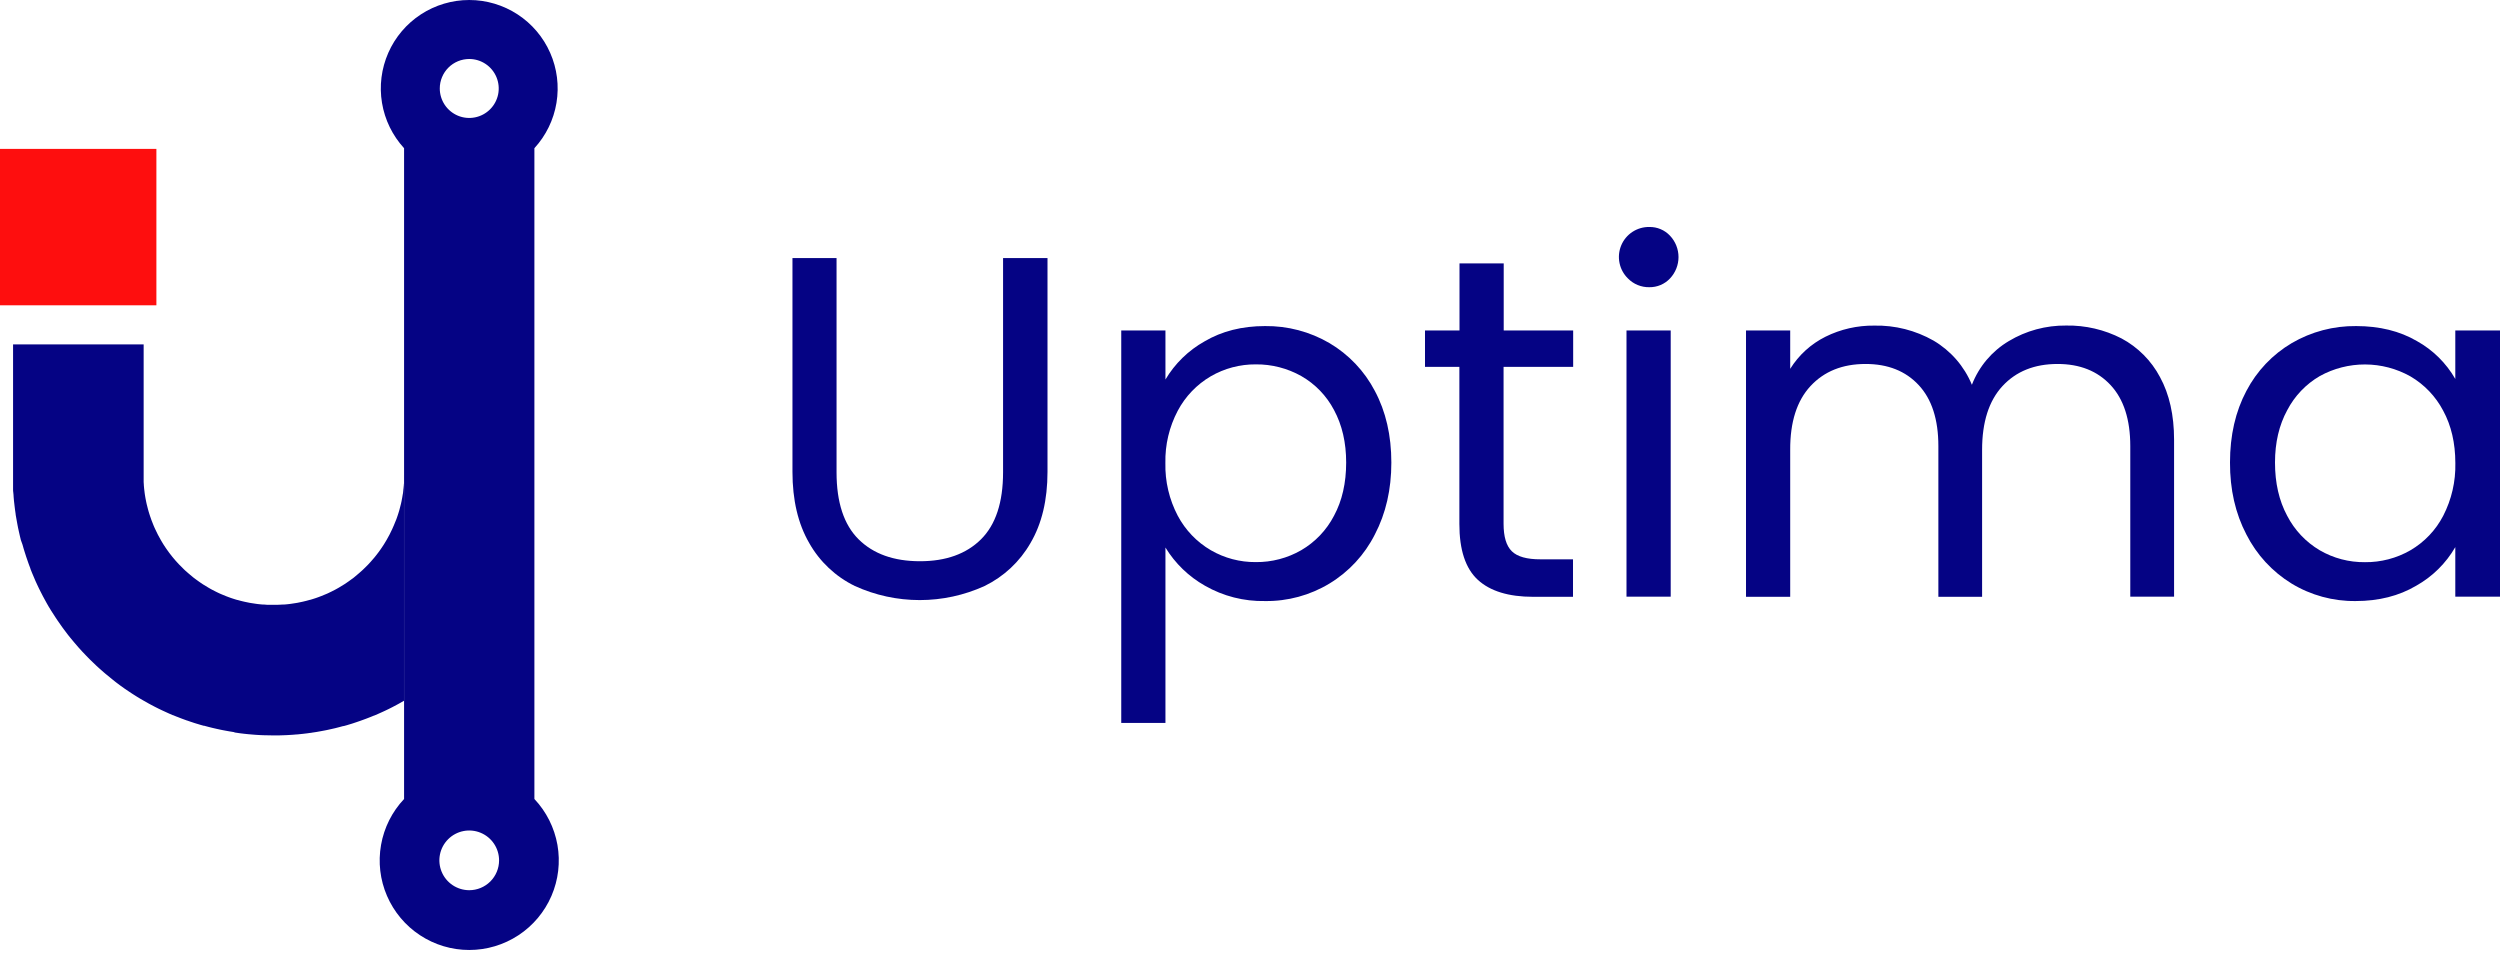
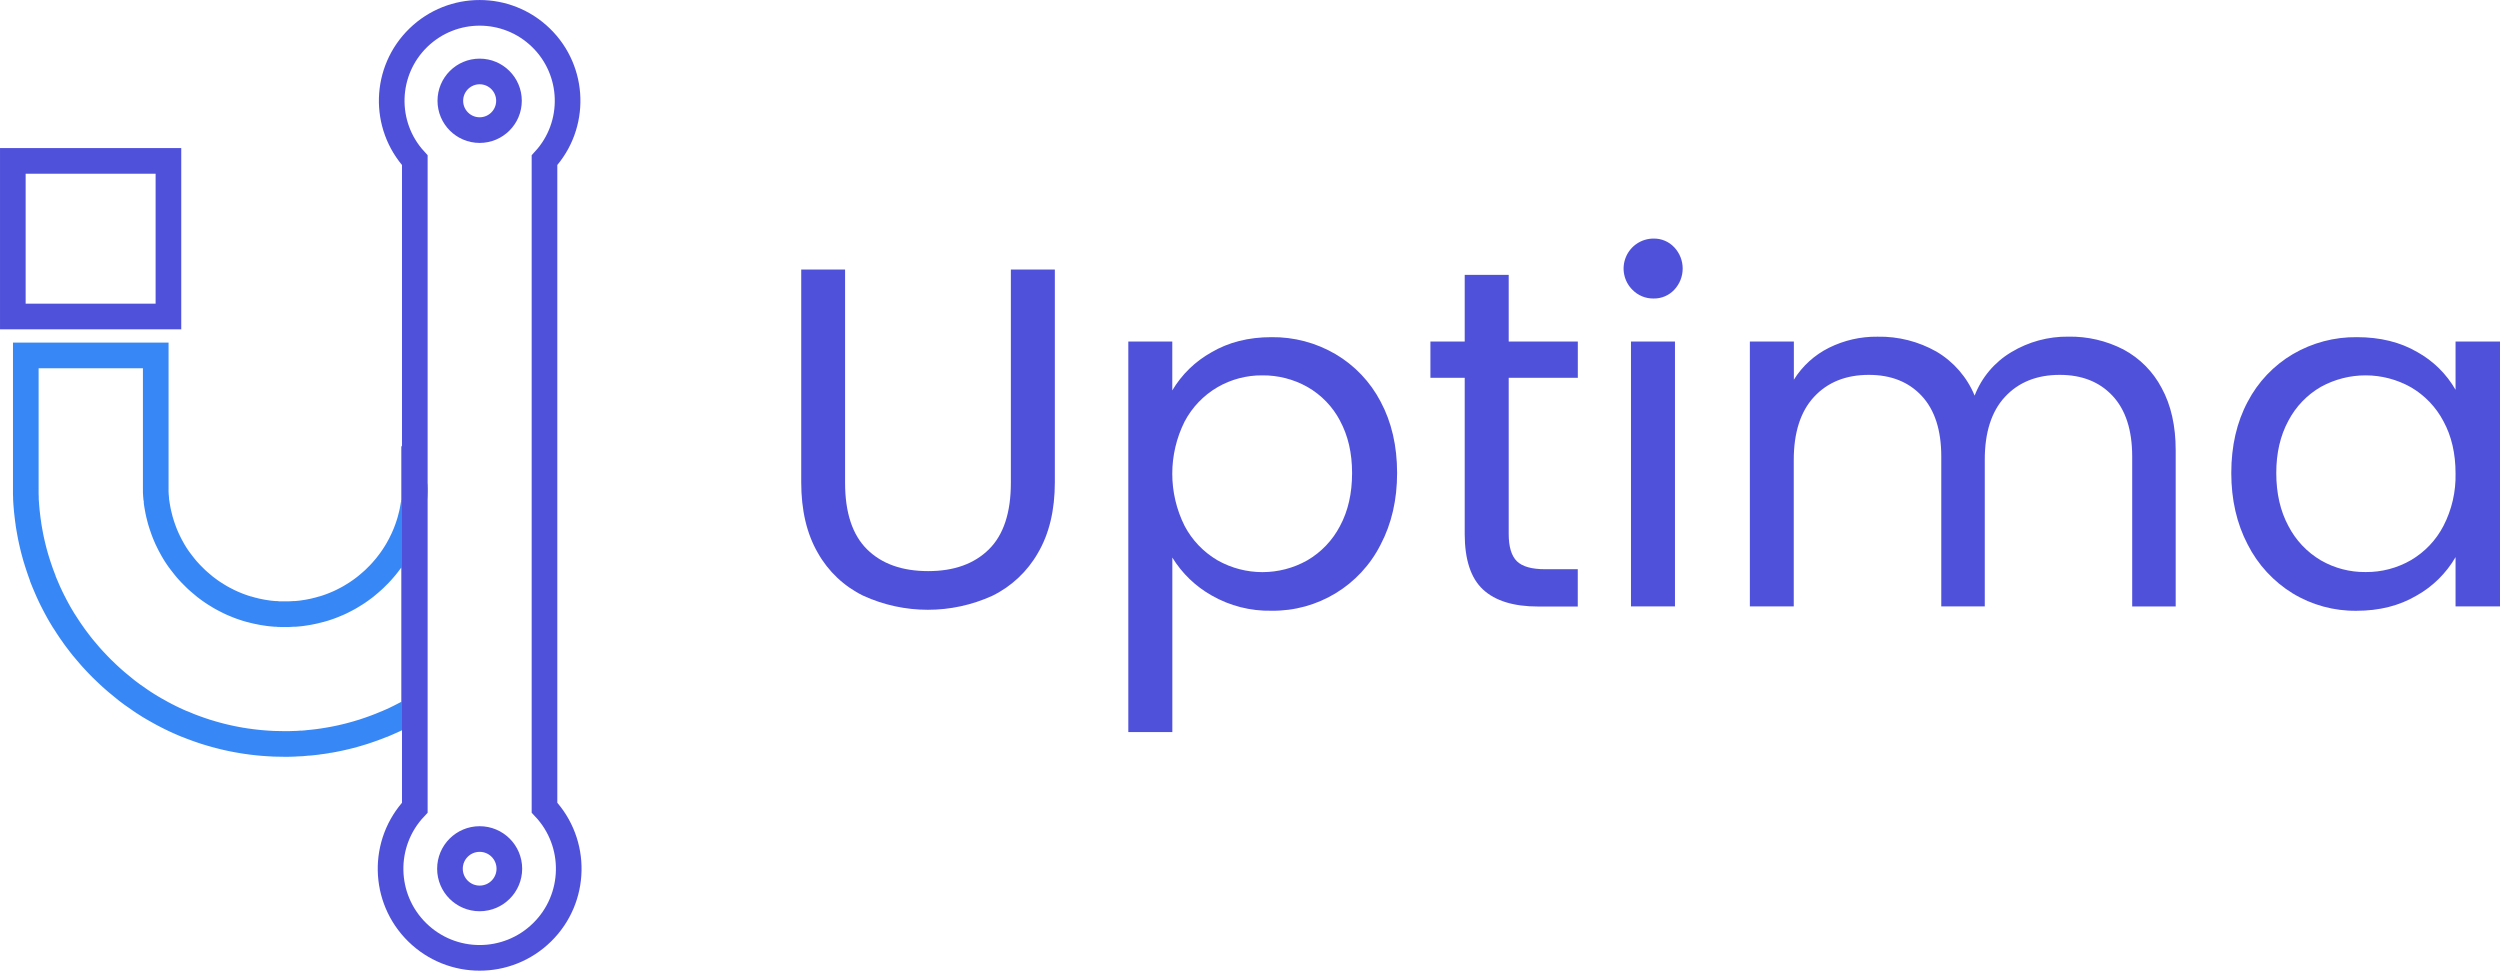
- <svg xmlns="http://www.w3.org/2000/svg" width="124" height="48" viewBox="0 0 124 48" fill="none">
-   <path d="M26.506 39.63V7.351C27.082 6.723 27.462 5.942 27.601 5.102C27.74 4.262 27.632 3.4 27.289 2.621C26.946 1.841 26.384 1.178 25.671 0.713C24.958 0.248 24.125 0 23.274 0C22.423 0 21.59 0.248 20.877 0.713C20.164 1.178 19.602 1.841 19.259 2.621C18.917 3.4 18.808 4.262 18.947 5.102C19.086 5.942 19.467 6.723 20.042 7.351V39.63C19.447 40.261 19.05 41.053 18.9 41.907C18.749 42.761 18.852 43.641 19.196 44.437C19.54 45.233 20.109 45.912 20.834 46.388C21.558 46.865 22.407 47.119 23.274 47.119C24.142 47.119 24.99 46.865 25.715 46.388C26.439 45.912 27.009 45.233 27.352 44.437C27.696 43.641 27.799 42.761 27.649 41.907C27.498 41.053 27.101 40.261 26.506 39.63ZM23.275 2.926C23.564 2.926 23.847 3.012 24.087 3.173C24.327 3.333 24.515 3.562 24.625 3.829C24.736 4.096 24.765 4.39 24.709 4.673C24.652 4.957 24.513 5.218 24.308 5.422C24.104 5.626 23.844 5.766 23.56 5.822C23.276 5.879 22.982 5.85 22.715 5.739C22.448 5.628 22.22 5.441 22.059 5.2C21.899 4.96 21.813 4.677 21.813 4.388C21.813 4.196 21.85 4.006 21.924 3.829C21.997 3.651 22.105 3.49 22.241 3.354C22.376 3.218 22.538 3.111 22.715 3.037C22.893 2.964 23.083 2.926 23.275 2.926ZM23.275 44.154C22.982 44.154 22.695 44.067 22.452 43.905C22.208 43.742 22.018 43.511 21.906 43.24C21.794 42.97 21.764 42.672 21.821 42.385C21.878 42.097 22.02 41.834 22.227 41.626C22.434 41.419 22.698 41.278 22.985 41.221C23.272 41.164 23.57 41.193 23.841 41.306C24.111 41.418 24.343 41.608 24.505 41.852C24.668 42.095 24.754 42.382 24.754 42.675C24.754 43.067 24.598 43.443 24.321 43.721C24.043 43.998 23.667 44.154 23.275 44.154Z" fill="#050384" />
-   <path d="M20.04 23.696C20.04 23.76 20.04 23.82 20.04 23.881C20.04 23.942 20.04 23.983 20.03 24.034C20.029 24.041 20.029 24.048 20.03 24.055L20.015 24.208C20.015 24.246 20.007 24.283 20.002 24.32C20.003 24.325 20.003 24.33 20.002 24.335C20.002 24.357 20.002 24.38 19.995 24.402C19.995 24.445 19.984 24.487 19.976 24.526C19.969 24.574 19.96 24.621 19.952 24.67C19.943 24.718 19.93 24.786 19.919 24.846L19.89 24.981C19.867 25.079 19.841 25.178 19.814 25.275L19.799 25.331C19.787 25.374 19.774 25.416 19.761 25.455C19.747 25.493 19.737 25.529 19.725 25.566C19.715 25.6 19.702 25.632 19.692 25.663L19.656 25.763L19.592 25.918C19.573 25.967 19.553 26.013 19.534 26.061C19.514 26.109 19.5 26.138 19.483 26.176C19.465 26.215 19.463 26.223 19.452 26.247C19.369 26.428 19.278 26.605 19.178 26.776C19.154 26.817 19.129 26.86 19.103 26.901C19.077 26.941 19.061 26.97 19.039 27.006L19.012 27.048C18.987 27.087 18.962 27.126 18.936 27.163C18.91 27.201 18.89 27.232 18.865 27.265L18.836 27.306C18.809 27.343 18.784 27.38 18.756 27.416C18.708 27.481 18.658 27.54 18.607 27.607C18.589 27.63 18.569 27.654 18.548 27.678C18.492 27.745 18.436 27.809 18.378 27.874L18.348 27.906L18.259 28.003C18.182 28.082 18.104 28.16 18.023 28.237L17.951 28.304C17.906 28.346 17.857 28.389 17.81 28.428C17.763 28.468 17.749 28.482 17.718 28.506C17.669 28.548 17.62 28.587 17.571 28.63C17.521 28.674 17.489 28.694 17.447 28.723C17.405 28.753 17.349 28.796 17.3 28.83L17.193 28.904C17.158 28.929 17.122 28.953 17.086 28.976C16.996 29.034 16.904 29.09 16.811 29.144L16.698 29.208L16.63 29.245C16.565 29.28 16.498 29.314 16.431 29.347C16.405 29.361 16.38 29.372 16.353 29.384L16.26 29.429C16.236 29.439 16.214 29.45 16.191 29.459C16.11 29.496 16.028 29.529 15.943 29.561C15.896 29.581 15.847 29.599 15.799 29.616L15.675 29.66L15.612 29.681L15.496 29.718L15.372 29.755H15.361L15.299 29.772L15.185 29.803L15.098 29.824L15.066 29.832L14.987 29.85C14.91 29.868 14.832 29.884 14.752 29.899L14.678 29.911C14.598 29.926 14.518 29.937 14.437 29.948L14.343 29.961L14.219 29.974L14.083 29.986H14.018C13.936 29.993 13.854 29.997 13.77 29.998H13.708H13.418H13.356C13.273 29.998 13.191 29.998 13.108 29.986H13.043L12.91 29.974L12.786 29.961L12.691 29.948C12.61 29.937 12.53 29.926 12.451 29.911L12.376 29.899C12.294 29.884 12.216 29.868 12.142 29.85C12.115 29.844 12.089 29.839 12.063 29.832C12.052 29.83 12.041 29.828 12.03 29.824L11.944 29.803L11.83 29.772L11.768 29.755L11.78 29.762C11.74 29.75 11.699 29.739 11.656 29.725L11.541 29.688L11.477 29.667L11.353 29.623C11.305 29.606 11.258 29.589 11.21 29.569C11.127 29.537 11.045 29.503 10.962 29.466L10.893 29.436L10.8 29.392C10.773 29.379 10.747 29.368 10.722 29.354C10.655 29.321 10.588 29.288 10.524 29.253L10.456 29.216L10.343 29.151C10.25 29.097 10.159 29.041 10.068 28.984C10.03 28.96 9.996 28.937 9.961 28.912C9.926 28.887 9.888 28.863 9.853 28.837C9.818 28.811 9.755 28.768 9.707 28.731C9.658 28.694 9.625 28.67 9.583 28.638C9.541 28.605 9.483 28.56 9.435 28.514C9.387 28.468 9.373 28.463 9.343 28.436C9.314 28.408 9.248 28.352 9.201 28.312C9.178 28.288 9.154 28.267 9.13 28.245C9.049 28.168 8.97 28.09 8.894 28.01L8.805 27.914L8.775 27.881C8.717 27.817 8.66 27.757 8.604 27.685L8.546 27.615C8.494 27.552 8.446 27.491 8.397 27.424L8.317 27.313L8.288 27.273C8.263 27.239 8.241 27.204 8.217 27.171C8.194 27.137 8.167 27.094 8.141 27.055C8.132 27.041 8.122 27.027 8.113 27.013C8.092 26.977 8.071 26.944 8.049 26.908L7.976 26.784C7.876 26.612 7.785 26.436 7.702 26.254L7.669 26.184L7.619 26.068C7.6 26.02 7.58 25.974 7.563 25.926C7.545 25.878 7.526 25.835 7.509 25.789C7.493 25.744 7.485 25.723 7.475 25.689C7.465 25.655 7.451 25.626 7.441 25.592C7.429 25.555 7.415 25.518 7.405 25.481C7.395 25.444 7.378 25.396 7.367 25.357C7.367 25.338 7.356 25.32 7.351 25.301C7.323 25.204 7.299 25.105 7.276 25.007L7.247 24.872C7.235 24.812 7.223 24.754 7.213 24.696C7.203 24.637 7.197 24.6 7.189 24.552C7.182 24.507 7.176 24.465 7.171 24.428C7.171 24.406 7.171 24.383 7.162 24.361C7.162 24.356 7.162 24.351 7.162 24.346C7.162 24.309 7.152 24.272 7.149 24.235C7.145 24.197 7.14 24.133 7.135 24.081C7.136 24.074 7.136 24.067 7.135 24.06C7.135 24.009 7.127 23.958 7.125 23.907C7.123 23.856 7.125 23.783 7.125 23.722C7.125 23.662 7.125 23.623 7.125 23.574V17.082H0.648V23.547C0.648 23.617 0.648 23.686 0.648 23.756C0.648 23.825 0.648 23.915 0.648 23.994V24.159C0.648 24.166 0.648 24.174 0.648 24.182C0.648 24.191 0.648 24.228 0.648 24.252C0.648 24.314 0.648 24.376 0.66 24.437C0.671 24.497 0.671 24.584 0.677 24.657C0.683 24.73 0.688 24.781 0.693 24.84C0.702 24.926 0.712 25.014 0.723 25.102C0.734 25.191 0.739 25.241 0.749 25.311C0.759 25.38 0.768 25.441 0.777 25.506C0.778 25.512 0.778 25.52 0.777 25.527C0.787 25.589 0.797 25.651 0.81 25.715C0.823 25.811 0.842 25.905 0.861 25.999C0.87 26.055 0.882 26.112 0.893 26.166C0.904 26.221 0.921 26.306 0.939 26.377C0.952 26.445 0.968 26.514 0.985 26.581C1.002 26.65 1.018 26.719 1.035 26.788L1.116 27.013C1.135 27.079 1.152 27.137 1.171 27.208C1.174 27.216 1.177 27.225 1.179 27.234C1.197 27.294 1.215 27.352 1.234 27.411C1.252 27.471 1.276 27.547 1.299 27.615C1.323 27.683 1.347 27.76 1.374 27.833C1.401 27.906 1.416 27.957 1.438 28.014C1.461 28.071 1.484 28.138 1.508 28.198V28.212C1.534 28.278 1.56 28.344 1.587 28.41C1.638 28.534 1.693 28.658 1.748 28.789C1.75 28.796 1.753 28.802 1.756 28.809C1.783 28.868 1.81 28.933 1.839 28.989C1.867 29.044 1.9 29.119 1.931 29.183L2.008 29.338C2.047 29.419 2.089 29.498 2.132 29.579C2.156 29.627 2.184 29.677 2.211 29.725C2.246 29.792 2.282 29.858 2.319 29.922L2.415 30.09C2.425 30.106 2.435 30.123 2.446 30.139L2.532 30.282C2.57 30.345 2.61 30.406 2.656 30.473C2.702 30.54 2.721 30.575 2.754 30.625C2.756 30.629 2.758 30.632 2.76 30.635C2.795 30.687 2.828 30.738 2.864 30.79C2.935 30.897 3.008 31.001 3.084 31.104C3.107 31.138 3.131 31.17 3.156 31.202C3.225 31.299 3.3 31.394 3.373 31.49C3.414 31.543 3.455 31.594 3.497 31.645C3.539 31.696 3.565 31.732 3.601 31.769C3.637 31.806 3.657 31.837 3.685 31.87C3.748 31.946 3.809 32.02 3.877 32.094C3.946 32.167 4.008 32.239 4.073 32.311C4.12 32.361 4.166 32.41 4.215 32.459C4.229 32.477 4.245 32.493 4.262 32.509C4.298 32.546 4.334 32.585 4.372 32.622L4.455 32.707C4.561 32.81 4.666 32.913 4.774 33.014L4.923 33.15C4.96 33.184 4.997 33.217 5.036 33.249C5.074 33.282 5.1 33.306 5.132 33.334C5.165 33.361 5.192 33.386 5.223 33.412C5.333 33.505 5.446 33.596 5.559 33.687C5.602 33.721 5.644 33.755 5.683 33.787L5.74 33.832L5.83 33.9L5.954 33.993C6.098 34.1 6.246 34.202 6.395 34.3L6.507 34.375C6.541 34.398 6.574 34.42 6.608 34.44C6.641 34.459 6.671 34.481 6.703 34.5C6.736 34.52 6.765 34.54 6.798 34.56L6.906 34.626L7.103 34.741C7.192 34.794 7.282 34.845 7.375 34.895C7.409 34.915 7.445 34.933 7.481 34.952C7.548 34.989 7.616 35.024 7.683 35.058L7.868 35.151L8.041 35.234C8.095 35.261 8.148 35.285 8.204 35.309L8.384 35.391L8.397 35.397L8.577 35.474H8.587C8.644 35.499 8.704 35.522 8.762 35.546L8.787 35.554C8.837 35.577 8.892 35.597 8.944 35.616L9.006 35.64L9.115 35.68C9.167 35.701 9.221 35.719 9.274 35.738H9.28C9.343 35.761 9.404 35.784 9.471 35.804L9.503 35.814L9.627 35.856L9.727 35.887L9.859 35.926L9.922 35.946L10.098 35.996H10.125C10.193 36.016 10.263 36.034 10.333 36.052L10.528 36.101C10.592 36.116 10.652 36.132 10.723 36.146L10.919 36.189L11.036 36.213L11.196 36.243C11.252 36.255 11.309 36.264 11.367 36.274L11.449 36.287L11.594 36.311L11.656 36.334C11.704 36.342 11.753 36.35 11.802 36.355L11.896 36.369L11.966 36.378L12.137 36.398C12.195 36.404 12.254 36.411 12.312 36.416C12.37 36.421 12.43 36.427 12.488 36.431L12.642 36.444C12.677 36.444 12.712 36.444 12.748 36.451L12.923 36.461C12.972 36.461 13.021 36.467 13.071 36.467C13.239 36.474 13.409 36.477 13.582 36.477C13.754 36.477 13.923 36.477 14.093 36.467C14.142 36.467 14.191 36.467 14.24 36.461L14.414 36.451C14.45 36.451 14.487 36.451 14.522 36.444L14.674 36.431C14.734 36.431 14.798 36.422 14.851 36.416L15.026 36.398L15.197 36.378L15.267 36.369L15.361 36.355C15.409 36.355 15.459 36.342 15.507 36.334L15.552 36.328L15.7 36.305L15.78 36.291C15.838 36.281 15.894 36.272 15.951 36.26L16.111 36.23L16.227 36.207L16.424 36.163C16.489 36.15 16.555 36.133 16.62 36.119L16.814 36.069L17.023 36.013H17.049L17.225 35.964L17.288 35.944L17.421 35.904L17.519 35.873L17.643 35.831L17.674 35.821C17.737 35.801 17.798 35.779 17.866 35.755C17.92 35.737 17.973 35.718 18.026 35.697L18.135 35.657L18.196 35.634C18.25 35.614 18.302 35.594 18.354 35.572L18.379 35.563L18.554 35.491H18.564L18.744 35.414L18.756 35.408L18.939 35.326C18.992 35.303 19.046 35.278 19.1 35.252L19.273 35.169L19.458 35.076C19.526 35.041 19.592 35.006 19.66 34.969L19.766 34.912C19.857 34.862 19.949 34.812 20.038 34.758V23.547C20.042 23.598 20.042 23.647 20.04 23.696Z" fill="#050384" />
-   <path d="M7.757 15.143L7.757 7.385L-3.19481e-05 7.385L-3.19481e-05 15.143H7.757Z" fill="#FE0E0E" />
-   <path d="M41.493 12.799V23.426C41.493 24.92 41.858 26.028 42.589 26.752C43.32 27.475 44.334 27.837 45.632 27.837C46.918 27.837 47.926 27.475 48.656 26.752C49.386 26.028 49.752 24.92 49.752 23.426V12.799H51.956V23.402C51.956 24.799 51.675 25.976 51.113 26.933C50.585 27.856 49.791 28.599 48.835 29.066C47.825 29.526 46.728 29.764 45.618 29.764C44.508 29.764 43.412 29.526 42.402 29.066C41.447 28.601 40.657 27.857 40.136 26.933C39.582 25.977 39.306 24.8 39.306 23.402V12.799H41.493Z" fill="#050384" />
-   <path d="M59.746 16.932C60.605 16.426 61.606 16.173 62.746 16.173C63.867 16.16 64.971 16.451 65.939 17.016C66.897 17.582 67.677 18.404 68.192 19.39C68.738 20.411 69.011 21.596 69.011 22.945C69.011 24.278 68.738 25.467 68.192 26.511C67.685 27.517 66.905 28.359 65.942 28.943C64.978 29.526 63.87 29.828 62.744 29.812C61.702 29.833 60.673 29.571 59.768 29.053C58.963 28.599 58.288 27.947 57.806 27.158V35.858H55.614V16.39H57.806V18.824C58.275 18.034 58.944 17.382 59.746 16.932ZM66.168 20.338C65.798 19.632 65.233 19.046 64.541 18.651C63.853 18.265 63.076 18.065 62.288 18.073C61.504 18.067 60.734 18.271 60.056 18.663C59.361 19.07 58.793 19.663 58.416 20.374C57.995 21.172 57.784 22.063 57.803 22.965C57.782 23.874 57.993 24.774 58.416 25.58C58.793 26.291 59.361 26.884 60.056 27.29C60.733 27.683 61.504 27.887 62.288 27.88C63.078 27.888 63.856 27.684 64.541 27.29C65.234 26.886 65.798 26.293 66.168 25.58C66.569 24.836 66.77 23.956 66.77 22.941C66.77 21.95 66.569 21.082 66.168 20.338Z" fill="#050384" />
-   <path d="M74.577 18.197V25.98C74.577 26.623 74.714 27.077 74.988 27.344C75.261 27.611 75.735 27.744 76.409 27.742H78.021V29.602H76.048C74.827 29.602 73.911 29.321 73.3 28.759C72.689 28.197 72.384 27.273 72.385 25.988V18.197H70.68V16.39H72.391V13.065H74.584V16.39H78.029V18.197H74.577Z" fill="#050384" />
-   <path d="M80.746 13.811C80.533 13.603 80.387 13.336 80.328 13.044C80.268 12.753 80.297 12.45 80.411 12.175C80.525 11.9 80.719 11.666 80.968 11.502C81.217 11.339 81.509 11.254 81.807 11.258C81.998 11.255 82.189 11.291 82.365 11.366C82.542 11.44 82.701 11.551 82.832 11.691C83.103 11.977 83.254 12.357 83.254 12.751C83.254 13.145 83.103 13.524 82.832 13.811C82.701 13.951 82.542 14.062 82.366 14.136C82.189 14.211 81.999 14.248 81.808 14.245C81.611 14.249 81.415 14.213 81.232 14.138C81.049 14.064 80.884 13.952 80.746 13.811ZM82.867 16.39V29.595H80.674V16.39H82.867Z" fill="#050384" />
-   <path d="M105.229 16.787C106.041 17.221 106.705 17.889 107.136 18.703C107.601 19.555 107.834 20.591 107.834 21.811V29.595H105.662V22.125C105.662 20.808 105.336 19.8 104.686 19.101C104.035 18.401 103.157 18.052 102.052 18.053C100.91 18.053 100 18.419 99.324 19.149C98.648 19.88 98.311 20.938 98.312 22.322V29.6H96.143V22.125C96.143 20.808 95.818 19.8 95.168 19.101C94.517 18.401 93.637 18.052 92.529 18.053C91.388 18.053 90.479 18.419 89.801 19.149C89.123 19.88 88.787 20.938 88.794 22.322V29.6H86.602V16.39H88.794V18.294C89.218 17.612 89.823 17.062 90.541 16.703C91.293 16.329 92.123 16.14 92.963 16.15C93.992 16.128 95.008 16.385 95.903 16.894C96.759 17.398 97.428 18.167 97.806 19.086C98.156 18.178 98.801 17.414 99.638 16.917C100.496 16.402 101.48 16.136 102.481 16.147C103.436 16.13 104.38 16.35 105.229 16.787Z" fill="#050384" />
-   <path d="M111.421 19.39C111.936 18.404 112.716 17.581 113.674 17.016C114.643 16.451 115.746 16.16 116.867 16.173C118.025 16.173 119.029 16.421 119.879 16.917C120.673 17.359 121.331 18.009 121.783 18.797V16.39H124V29.595H121.783V27.137C121.32 27.938 120.65 28.6 119.843 29.053C118.984 29.559 117.983 29.812 116.843 29.812C115.722 29.826 114.62 29.526 113.662 28.944C112.705 28.356 111.929 27.514 111.421 26.511C110.875 25.467 110.604 24.277 110.608 22.942C110.608 21.594 110.879 20.41 111.421 19.39ZM121.18 20.366C120.808 19.659 120.245 19.07 119.555 18.667C118.868 18.282 118.095 18.079 117.309 18.077C116.522 18.075 115.748 18.273 115.06 18.654C114.374 19.053 113.815 19.639 113.448 20.342C113.043 21.084 112.84 21.95 112.84 22.942C112.84 23.954 113.041 24.834 113.443 25.581C113.809 26.291 114.368 26.884 115.055 27.291C115.737 27.689 116.514 27.893 117.304 27.884C118.094 27.892 118.872 27.688 119.557 27.294C120.25 26.889 120.814 26.296 121.183 25.584C121.599 24.776 121.806 23.877 121.785 22.968C121.784 21.973 121.582 21.105 121.18 20.366Z" fill="#050384" />
+ <svg xmlns="http://www.w3.org/2000/svg" viewBox="0 0 1005.15 390.25">
+   <defs>
+     <style>.cls-1,.cls-2{fill:none;stroke-miterlimit:10;stroke-width:10.31px;}.cls-1{stroke:#3887f6;}.cls-2{stroke:#5051db;}.cls-3{fill:#5051db;}</style>
+   </defs>
+   <g id="Layer_2" data-name="Layer 2">
+     <g id="Layer_1-2" data-name="Layer 1">
+       <path class="cls-1" d="M166.75,196.24c0,.5,0,1,0,1.48s-.05.82-.08,1.23a1.09,1.09,0,0,0,0,.18l-.12,1.23c0,.3-.06.6-.1.9a.43.43,0,0,1,0,.12c0,.18,0,.36-.06.55,0,.34-.09.69-.15,1v0c-.06.39-.13.78-.2,1.16s-.17,1-.27,1.42l-.23,1.09c-.18.8-.39,1.59-.61,2.37l-.12.45c-.1.35-.2.69-.31,1s-.19.6-.29.9v0c-.08.27-.18.52-.26.77s-.19.55-.29.81-.28.75-.42,1.11-.31.76-.47,1.14-.27.63-.41.93-.16.38-.25.57q-1,2.19-2.21,4.28c-.2.33-.39.67-.6,1s-.34.56-.52.84c-.07.11-.14.23-.22.34-.2.32-.4.63-.61.93l-.57.82-.24.34c-.21.29-.42.59-.65.88-.38.52-.78,1-1.19,1.54-.15.19-.31.39-.48.58l0,0c-.45.54-.91,1.07-1.37,1.58l-.25.27c-.23.26-.47.52-.71.77-.62.65-1.25,1.27-1.9,1.89-.19.19-.38.36-.58.54l-1.14,1-.74.63c-.4.33-.79.65-1.2,1l-1,.76-1.18.86-.87.6-.86.57c-.73.48-1.48.93-2.22,1.36-.3.17-.6.35-.91.51s-.36.21-.55.3c-.52.29-1.06.55-1.6.82l-.63.31-.75.35-.56.25c-.65.29-1.31.57-2,.83l-1.16.44-1,.35-.51.17-.93.3-1,.29-.09,0-.5.15-.92.24c-.23.06-.47.13-.7.17l-.26.07-.64.15c-.62.14-1.26.26-1.89.38l-.6.11c-.64.11-1.29.21-1.94.3l-.76.1-1,.1-1.1.1-.52,0c-.66.06-1.32.09-2,.11h-.5l-1.17,0-1.17,0H113c-.67,0-1.33,0-2-.11l-.52,0-1.08-.1-1-.1-.76-.1c-.66-.09-1.3-.19-1.94-.3l-.6-.11c-.64-.12-1.27-.24-1.89-.38l-.64-.15-.26-.07c-.24,0-.47-.11-.7-.17l-.92-.24-.5-.15-.09,0-1-.29-.93-.3-.51-.17-1-.35-1.16-.44c-.67-.26-1.33-.54-2-.83l-.55-.25-.75-.35c-.22-.1-.43-.2-.63-.31-.55-.27-1.08-.53-1.6-.82-.19-.09-.37-.2-.55-.3s-.61-.34-.91-.51c-.75-.43-1.49-.88-2.22-1.36l-.86-.57-.87-.6c-.4-.28-.79-.57-1.18-.86s-.66-.5-1-.76-.8-.63-1.19-1l-.74-.63c-.39-.33-.77-.68-1.15-1-.19-.18-.38-.35-.57-.54-.65-.62-1.29-1.24-1.9-1.89l-.72-.77c-.08-.09-.17-.18-.24-.27-.47-.51-.93-1-1.38-1.58l0,0-.47-.58c-.42-.5-.81-1-1.2-1.54l-.65-.88L72,225c-.2-.27-.38-.54-.57-.82s-.41-.61-.62-.93l-.22-.34c-.17-.28-.34-.56-.52-.84l-.59-1q-1.2-2.08-2.22-4.28l-.25-.57c-.14-.3-.27-.62-.41-.93s-.31-.75-.46-1.14-.29-.73-.42-1.11-.2-.53-.28-.81-.19-.5-.27-.77v0c-.1-.3-.21-.6-.29-.9s-.22-.69-.31-1c-.05-.15-.09-.3-.13-.45q-.33-1.17-.6-2.37l-.24-1.09c-.09-.47-.19-.94-.27-1.42s-.13-.77-.2-1.16v0l-.15-1-.06-.55a.45.45,0,0,1,0-.12c0-.3-.08-.6-.11-.9s-.08-.82-.11-1.23a1.09,1.09,0,0,0,0-.18c0-.41-.06-.82-.08-1.23s0-1,0-1.48,0-.81,0-1.21V142.9H10.37V195c0,.56,0,1.12,0,1.68s0,1.29,0,1.93l.05,1.32c0,.06,0,.13,0,.19s0,.38,0,.57c0,.5.05,1,.09,1.49s.09,1.18.14,1.77.08,1,.13,1.47c.07.7.15,1.41.24,2.12s.13,1.12.21,1.68.15,1.06.23,1.58a.88.88,0,0,1,0,.16c.08.51.16,1,.26,1.53.11.76.26,1.53.41,2.28.08.45.17.91.26,1.35s.23,1.14.37,1.71v0c.12.54.25,1.09.38,1.64a0,0,0,0,0,0,0c.14.56.27,1.11.41,1.66s.32,1.18.47,1.76l.45,1.57a1.72,1.72,0,0,1,.07.21c.14.48.29,1,.44,1.43s.34,1.1.53,1.64.38,1.18.6,1.77.34,1,.52,1.46.37,1,.56,1.48l0,.12.63,1.58c.42,1,.86,2,1.31,3.06a1,1,0,0,0,.06.16c.22.49.44,1,.67,1.46s.49,1.05.74,1.57l.62,1.24c.32.65.66,1.3,1,1.94.2.4.42.79.64,1.19s.57,1.06.87,1.58.52.9.78,1.35c.08.14.16.27.25.4.23.39.45.78.69,1.16s.63,1,1,1.53.52.82.79,1.23a.56.56,0,0,0,.05.08c.28.42.55.84.84,1.26.57.86,1.16,1.7,1.77,2.53.19.27.38.53.58.79.56.78,1.15,1.55,1.75,2.31.33.43.66.85,1,1.26s.55.69.84,1,.45.54.68.81c.51.62,1,1.22,1.55,1.81s1,1.17,1.58,1.74c.38.41.75.81,1.14,1.21.11.13.24.26.37.39.3.31.59.62.9.92l.67.68c.85.84,1.7,1.67,2.57,2.47l1.2,1.1.91.81c.26.24.52.46.78.68s.48.42.73.62c.89.76,1.79,1.5,2.71,2.22.35.27.69.56,1,.82l.46.36.73.54,1,.75c1.16.86,2.35,1.68,3.55,2.48l.91.61.8.52.78.49.75.48c.3.17.59.35.88.53l1.59.93c.72.42,1.45.83,2.2,1.23.27.16.56.32.85.47.54.29,1.09.58,1.63.85s1,.51,1.49.75l1.4.68,1.3.6,1.46.65.11.05,1.45.62s0,0,.08,0c.46.2.94.39,1.41.58a2.07,2.07,0,0,0,.2.08l1.27.5.5.18c.29.12.58.23.88.33l1.28.46,0,0,1.54.53.26.08,1,.34.8.24,1.07.32.51.16c.47.14.94.28,1.42.4l.21.06c.55.16,1.12.31,1.68.45s1,.27,1.57.39l1.58.37,1.58.34.94.19,1.29.25c.45.09.91.16,1.38.24.22,0,.44.08.66.11l1.17.19.37.06c.39.06.78.12,1.18.16.25.05.5.08.76.11l.56.07,1.38.16,1.41.15c.47.06.95.09,1.42.13s.82.07,1.23.09.58.05.87.06c.47,0,.93.07,1.41.08s.78,0,1.19.06c1.36,0,2.73.08,4.12.08s2.75,0,4.12-.08c.4,0,.79,0,1.19-.06s.94,0,1.4-.08c.29,0,.59,0,.87-.06s.82,0,1.23-.09,1-.07,1.43-.13l1.41-.15,1.38-.16.56-.07c.25,0,.5-.06.76-.11s.78-.1,1.18-.16l.36-.06,1.18-.19c.22,0,.44-.06.66-.11l1.38-.24,1.28-.25.94-.19,1.59-.34,1.58-.37,1.57-.39q.84-.21,1.68-.45l.21-.06c.47-.12.94-.26,1.42-.4l.51-.16,1.06-.32.8-.24,1-.34.25-.08,1.55-.53,0,0,1.29-.46c.29-.1.59-.21.88-.33l.49-.18c.44-.16.86-.33,1.28-.5l.2-.08,1.41-.58.08,0,1.45-.62a.46.46,0,0,0,.1-.05c.5-.21,1-.43,1.47-.65l1.3-.6,1.39-.68c.5-.24,1-.49,1.49-.75s1.09-.56,1.64-.85l.85-.47c.74-.4,1.48-.81,2.2-1.23V195C166.77,195.44,166.77,195.84,166.75,196.24Z" />
+       <path class="cls-2" d="M218.92,324.73V64.41a35.36,35.36,0,1,0-52.14,0V324.73a35.82,35.82,0,1,0,52.14,0Zm-26.07-296a11.79,11.79,0,1,1-11.79,11.79A11.79,11.79,0,0,1,192.85,28.73Zm0,332.49a11.94,11.94,0,1,1,11.94-11.94A11.95,11.95,0,0,1,192.85,361.22Z" />
+       <rect class="cls-2" x="5.15" y="64.69" width="62.56" height="62.56" transform="translate(132.41 59.54) rotate(90)" />
+       <path class="cls-3" d="M339.77,108.36v85.7q0,18.08,8.85,26.82t24.58,8.74q15.54,0,24.39-8.74t8.84-26.82v-85.7h17.68v85.5q0,16.9-6.8,28.47A42.72,42.72,0,0,1,399,239.53a62.5,62.5,0,0,1-51.89,0,42.13,42.13,0,0,1-18.27-17.2q-6.71-11.55-6.7-28.47v-85.5Z" />
+       <path class="cls-3" d="M487,141.69q10.39-6.13,24.19-6.13a49.79,49.79,0,0,1,25.75,6.81,47.91,47.91,0,0,1,18.17,19.14q6.6,12.35,6.61,28.66,0,16.14-6.61,28.76a48.42,48.42,0,0,1-43.92,26.62,46.42,46.42,0,0,1-24-6.12,43.78,43.78,0,0,1-15.84-15.25v70.15H453.65v-157h17.68v19.63A42.19,42.19,0,0,1,487,141.69Zm51.79,27.49a33.74,33.74,0,0,0-13.12-13.6,36.31,36.31,0,0,0-18.17-4.66,35.33,35.33,0,0,0-18,4.76,34.8,34.8,0,0,0-13.21,13.79,46.89,46.89,0,0,0,0,42,34.89,34.89,0,0,0,13.21,13.8,36.7,36.7,0,0,0,36.15,0,34.28,34.28,0,0,0,13.12-13.8q4.85-9,4.85-21.28Q543.62,178.13,538.77,169.18Z" />
+       <path class="cls-3" d="M606.59,151.89v62.77q0,7.77,3.3,11t11.47,3.2h13v15H618.44q-14.78,0-22.15-6.81t-7.39-22.34V151.89H575.11V137.31H588.9V110.5h17.69v26.81h27.79v14.58Z" />
+       <path class="cls-3" d="M656.34,116.52a12.05,12.05,0,0,1,8.54-20.6,11.09,11.09,0,0,1,8.26,3.5,12.45,12.45,0,0,1,0,17.1,11.09,11.09,0,0,1-8.26,3.5A11.63,11.63,0,0,1,656.34,116.52Zm17.1,20.79v106.5H655.75V137.31Z" />
+       <path class="cls-3" d="M853.77,140.52A37.12,37.12,0,0,1,869.12,156q5.64,10.31,5.64,25.07v62.77H857.27V183.56q0-15.93-7.87-24.39t-21.28-8.45q-13.8,0-22,8.84T798,185.12v58.69H780.51V183.56q0-15.93-7.87-24.39t-21.28-8.45q-13.8,0-22,8.84t-8.16,25.56v58.69H703.55V137.31h17.69v15.35a35,35,0,0,1,14.09-12.82,42.63,42.63,0,0,1,19.53-4.47,46.16,46.16,0,0,1,23.71,6,36.8,36.8,0,0,1,15.35,17.69,35,35,0,0,1,14.77-17.49,43.43,43.43,0,0,1,22.93-6.22A46.61,46.61,0,0,1,853.77,140.52Z" />
+       <path class="cls-3" d="M903.71,161.51a48,48,0,0,1,18.17-19.14,49.79,49.79,0,0,1,25.75-6.81q14,0,24.29,6a40.17,40.17,0,0,1,15.36,15.16V137.31h17.87v106.5H987.28V224a41.69,41.69,0,0,1-15.65,15.45q-10.39,6.12-24.19,6.12a48.28,48.28,0,0,1-25.65-7,49.13,49.13,0,0,1-18.08-19.63q-6.6-12.63-6.6-28.76Q897.11,173.85,903.71,161.51Zm78.71,7.87a34.26,34.26,0,0,0-13.12-13.7,37.21,37.21,0,0,0-36.24-.1,33.84,33.84,0,0,0-13,13.6q-4.86,8.94-4.86,21,0,12.24,4.86,21.28a34.39,34.39,0,0,0,13,13.8A35.23,35.23,0,0,0,951.13,230a35.78,35.78,0,0,0,18.17-4.76,34.22,34.22,0,0,0,13.12-13.8,43.84,43.84,0,0,0,4.86-21.09Q987.28,178.32,982.42,169.38Z" />
+     </g>
+   </g>
</svg>
